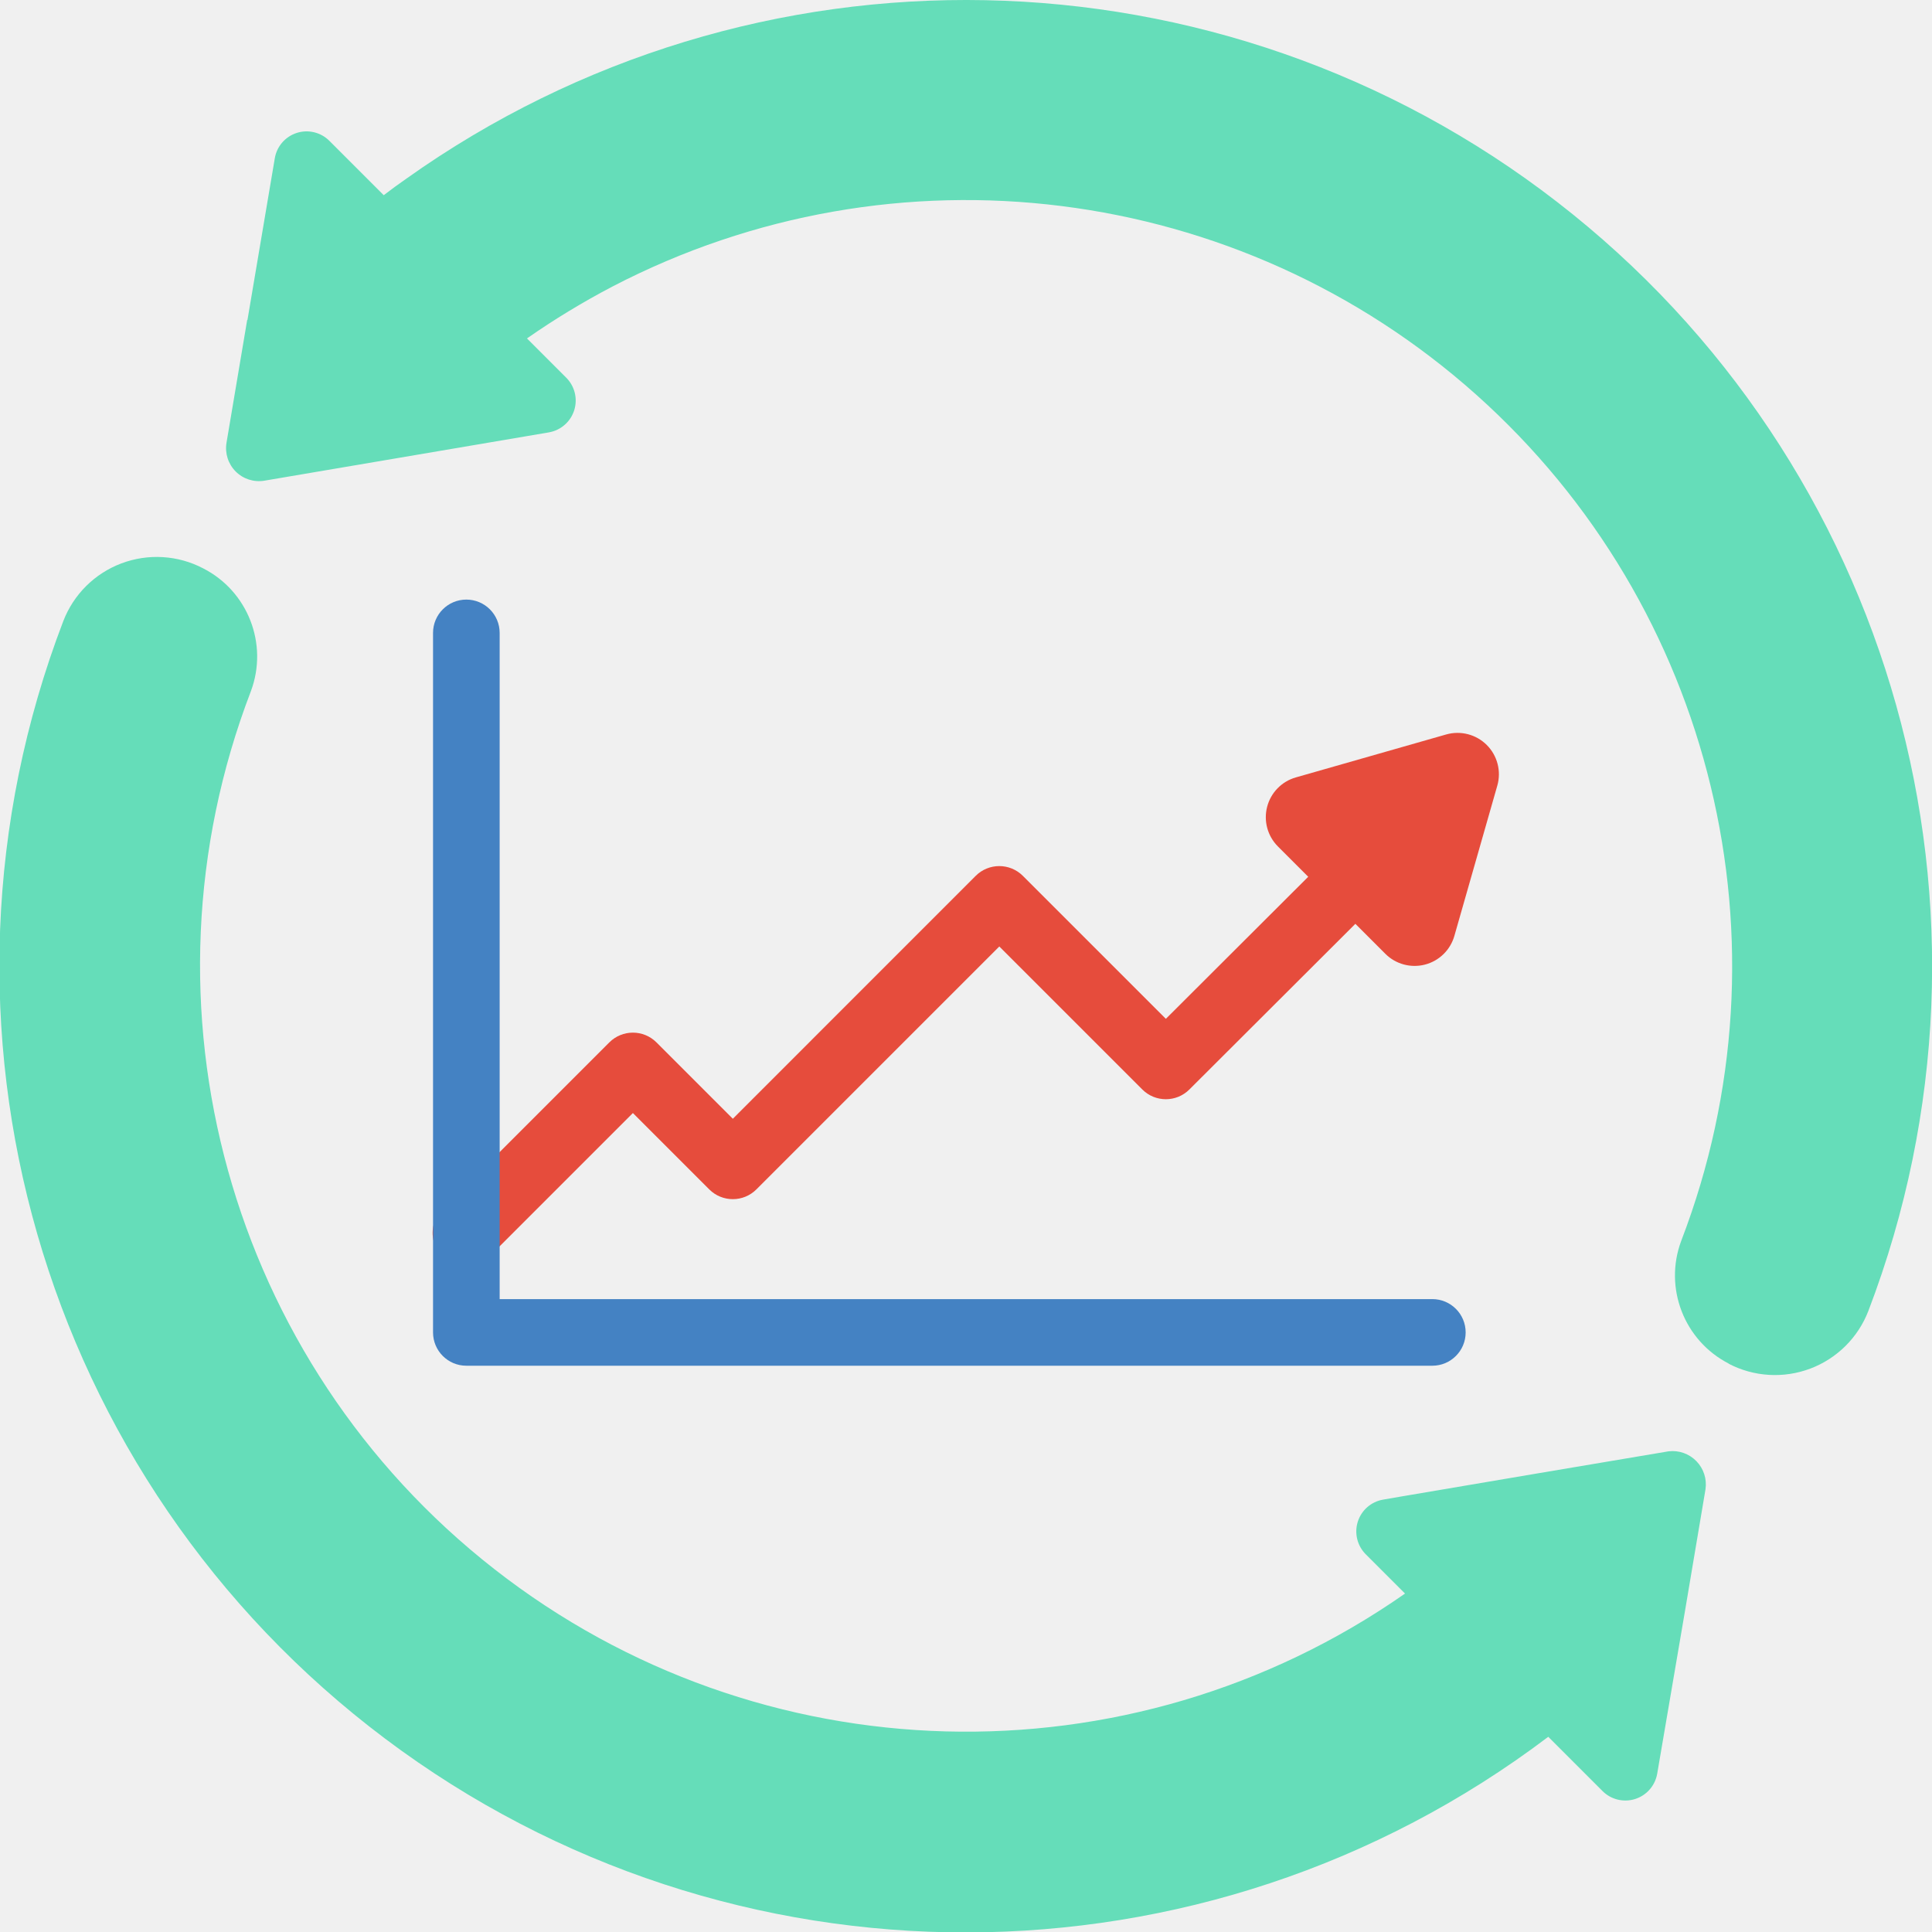
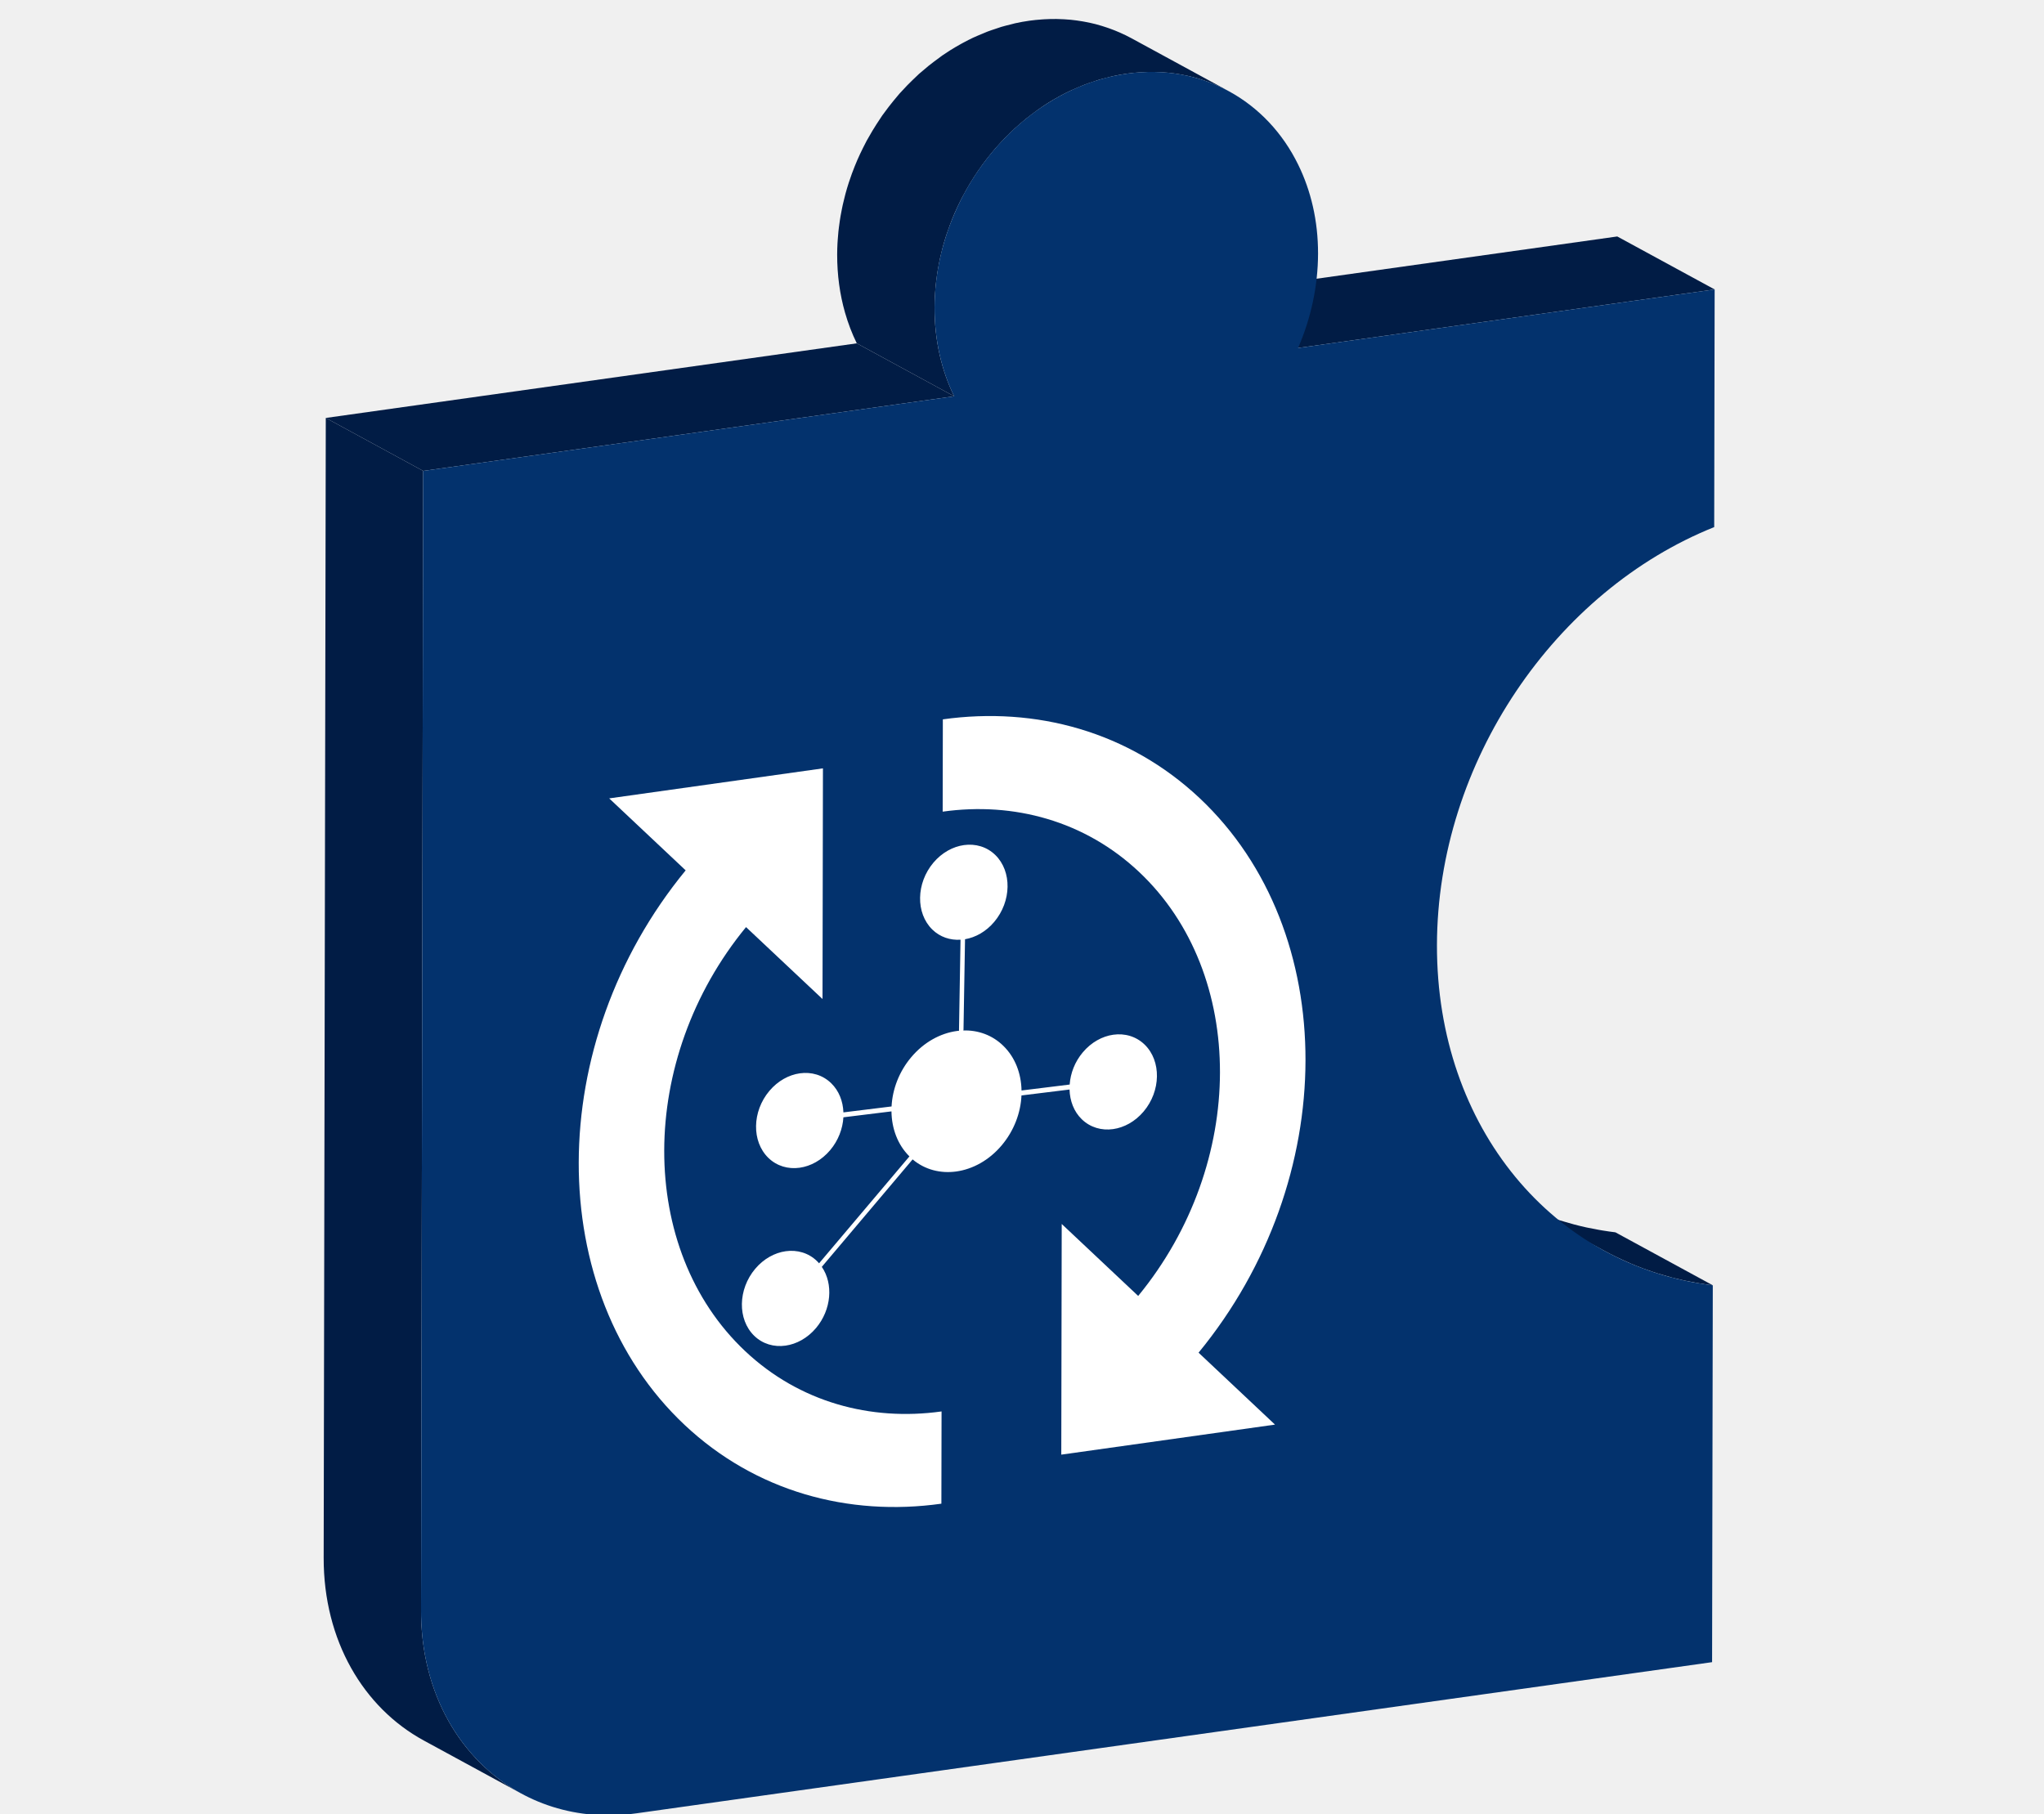
- <svg xmlns="http://www.w3.org/2000/svg" height="512" viewBox="0 0 58 58" width="512">
-   <g id="Page-1" fill="none" fill-rule="evenodd">
-     <g id="020---Refresh-Graph" fill-rule="nonzero" transform="translate(-1)">
-       <path id="Shape" d="m44.416 22.049-4.516 1.29c-.423.121-.75.457-.86.883-.11.426.013.878.324 1.189l.91.91-4.274 4.265-4.294-4.293c-.39-.39-1.024-.39-1.414 0l-7.292 7.293-2.293-2.293c-.39-.39-1.024-.39-1.414 0l-5 5c-.26.251-.364.623-.273.973.092.35.365.623.714.714.35.092.721-.013.973-.273l4.293-4.293 2.293 2.293c.39.39 1.024.39 1.414 0l7.293-7.293 4.293 4.293c.39.39 1.023.39 1.413 0l4.983-4.973.9.9c.311.311.764.434 1.189.324.426-.11.762-.438.883-.861l1.29-4.515c.123-.433.001-.899-.317-1.217-.319-.318-.785-.439-1.218-.316z" fill="#e64c3c" />
-       <path id="Shape" d="m7.1 17.063c-.759-.398-1.653-.452-2.455-.15-.802.302-1.437.933-1.745 1.733-4.626 12.087-.683 25.777 9.664 33.552 10.347 7.774 24.594 7.751 34.916-.058l1.62 1.62c.254.261.633.357.981.25.348-.108.606-.401.669-.76l.83-4.86.62-3.68c.046-.309-.055-.621-.273-.845-.218-.224-.528-.333-.837-.295l-3.86.65-4.13.7-.58.1c-.357.062-.649.317-.758.662-.109.345-.017.722.238.978l1.18 1.18c-8.285 5.789-19.378 5.491-27.34-.735-7.962-6.225-10.927-16.919-7.308-26.355.528-1.414-.088-3-1.432-3.687z" fill="#65ddb9" />
-       <path id="Shape" d="m52.9 40.937c-1.342-.689-1.956-2.274-1.428-3.687 3.425-8.922.976-19.033-6.152-25.399-7.128-6.366-17.451-7.66-25.93-3.251-.889.465-1.748.986-2.57 1.56l1.17 1.17c.261.254.357.633.25.981-.108.348-.401.606-.76.669l-4.71.8-3.83.65c-.316.054-.638-.049-.864-.275s-.329-.548-.276-.864l.62-3.681.01-.01.82-4.85c.06-.357.315-.65.659-.76.345-.11.722-.019.978.237l1.633 1.633c.22-.17.44-.33.67-.49 10.416-7.41 24.455-7.127 34.563.698 10.108 7.825 13.901 21.345 9.337 33.286-.308.8-.943 1.431-1.745 1.733-.802.302-1.695.248-2.455-.15z" fill="#65ddb9" />
-       <path id="Shape" d="m44 41h-29c-.552 0-1-.448-1-1v-21c0-.552.448-1 1-1s1 .448 1 1v20h28c.552 0 1 .448 1 1s-.448 1-1 1z" fill="#4482c3" />
+ <svg xmlns="http://www.w3.org/2000/svg" version="1.1" id="svg2" xml:space="preserve" width="664.223" height="589.389" viewBox="0 0 664.223 589.389">
+   <defs id="defs6">
+     <clipPath clipPathUnits="userSpaceOnUse" id="clipPath18">
+       <path d="M 0,442.042 H 498.167 V 0 H 0 Z" id="path16" />
+     </clipPath>
+     <clipPath clipPathUnits="userSpaceOnUse" id="clipPath50">
+       <path d="m 166.35,248.632 -0.275,-147.602 136.75,19.219 0.274,147.603 z" id="path48" />
+     </clipPath>
+   </defs>
+   <g id="g10" transform="matrix(1.333333,0,0,-1.333333,0,589.3893)">
+     <g id="g12" transform="matrix(1.29528,0,0,1.29528,-74.24213,-67.79968)">
+       <g id="g14" clip-path="url(#clipPath18)">
+         <g id="g20" transform="translate(363.9705,155.9116)">
+           <path d="M 0,0 C 0.844,-0.362 1.698,-0.703 2.562,-1.024 2.746,-1.093 2.936,-1.151 3.121,-1.217 3.803,-1.462 4.488,-1.702 5.182,-1.922 5.503,-2.023 5.831,-2.11 6.154,-2.206 6.721,-2.374 7.287,-2.543 7.86,-2.694 7.935,-2.713 8.008,-2.738 8.083,-2.757 8.756,-2.931 9.435,-3.09 10.118,-3.24 c 0.154,-0.034 0.31,-0.063 0.465,-0.095 0.649,-0.137 1.303,-0.263 1.961,-0.378 0.22,-0.038 0.44,-0.077 0.661,-0.112 0.803,-0.131 1.609,-0.251 2.424,-0.349 L -2.696,5.795 c -0.814,0.097 -1.621,0.217 -2.424,0.348 -0.22,0.036 -0.44,0.074 -0.66,0.113 -0.658,0.115 -1.312,0.24 -1.962,0.377 -0.154,0.033 -0.31,0.062 -0.464,0.095 -0.759,0.167 -1.511,0.351 -2.258,0.547 -0.574,0.15 -1.14,0.319 -1.706,0.487 -0.324,0.096 -0.651,0.183 -0.973,0.285 -0.692,0.219 -1.376,0.458 -2.056,0.703 -0.187,0.067 -0.378,0.125 -0.564,0.194 -0.864,0.321 -1.718,0.663 -2.561,1.024 -0.228,0.098 -0.449,0.207 -0.675,0.308 -0.611,0.271 -1.222,0.545 -1.822,0.838 -0.741,0.362 -1.475,0.736 -2.198,1.129 L -4.694,2.275 c 0.678,-0.369 1.365,-0.725 2.06,-1.066 0.046,-0.022 0.092,-0.041 0.138,-0.063 0.6,-0.293 1.21,-0.567 1.822,-0.839 C -0.448,0.207 -0.227,0.097 0,0" style="fill:#011c45;fill-opacity:1;fill-rule:nonzero;stroke:none" id="path22" />
+         </g>
+         <g id="g24" transform="translate(301.5653,328.1304)">
+           <path d="M 0,0 -18.325,9.968 60.057,20.984 78.382,11.016 Z" style="fill:#011c45;fill-opacity:1;fill-rule:nonzero;stroke:none" id="path26" />
+         </g>
+         <g id="g28" transform="translate(239.0896,357.8083)">
+           <path d="M 0,0 C 0.229,0.411 0.463,0.819 0.705,1.222 0.94,1.615 1.182,2.004 1.429,2.389 1.682,2.785 1.938,3.178 2.203,3.566 2.469,3.957 2.742,4.343 3.02,4.725 3.264,5.061 3.51,5.395 3.762,5.723 4.057,6.108 4.36,6.485 4.667,6.86 4.928,7.18 5.19,7.498 5.459,7.81 c 0.316,0.365 0.64,0.721 0.966,1.076 0.28,0.304 0.559,0.61 0.847,0.906 0.336,0.347 0.682,0.682 1.028,1.017 0.294,0.285 0.586,0.571 0.887,0.846 0.325,0.298 0.66,0.583 0.993,0.87 0.368,0.318 0.737,0.637 1.115,0.942 0.338,0.273 0.684,0.533 1.028,0.794 0.385,0.293 0.77,0.584 1.164,0.862 0.597,0.423 1.2,0.84 1.816,1.229 0.042,0.027 0.084,0.051 0.126,0.077 0.643,0.403 1.299,0.783 1.961,1.149 0.145,0.08 0.29,0.162 0.437,0.241 0.666,0.357 1.342,0.695 2.026,1.013 0.472,0.219 0.954,0.414 1.433,0.614 0.357,0.148 0.71,0.309 1.071,0.446 0.508,0.194 1.025,0.359 1.541,0.531 0.344,0.114 0.684,0.243 1.031,0.347 0.579,0.174 1.167,0.315 1.754,0.46 0.293,0.072 0.581,0.161 0.876,0.226 0.886,0.195 1.78,0.358 2.683,0.485 0.79,0.111 1.573,0.184 2.351,0.239 0.162,0.011 0.324,0.024 0.485,0.033 0.754,0.042 1.501,0.061 2.241,0.052 0.129,-0.001 0.256,-0.008 0.384,-0.011 0.686,-0.017 1.365,-0.054 2.038,-0.114 0.105,-0.009 0.21,-0.014 0.315,-0.025 0.724,-0.071 1.439,-0.172 2.146,-0.292 0.154,-0.027 0.307,-0.055 0.46,-0.083 0.711,-0.133 1.415,-0.282 2.107,-0.463 0.052,-0.013 0.103,-0.03 0.155,-0.044 0.654,-0.175 1.296,-0.375 1.931,-0.591 0.143,-0.048 0.286,-0.095 0.427,-0.146 0.656,-0.234 1.301,-0.489 1.935,-0.767 0.116,-0.051 0.23,-0.107 0.346,-0.159 0.645,-0.294 1.283,-0.602 1.904,-0.939 l -18.325,9.968 c -0.358,0.195 -0.72,0.382 -1.086,0.562 -0.269,0.133 -0.544,0.253 -0.817,0.377 -0.116,0.052 -0.23,0.108 -0.346,0.159 -0.634,0.278 -1.28,0.533 -1.935,0.767 -0.142,0.051 -0.285,0.098 -0.427,0.147 -0.635,0.216 -1.278,0.416 -1.931,0.59 -0.053,0.014 -0.104,0.031 -0.156,0.045 -0.019,0.005 -0.038,0.011 -0.057,0.016 -0.673,0.174 -1.358,0.317 -2.05,0.446 -0.152,0.029 -0.306,0.057 -0.46,0.083 -0.707,0.12 -1.421,0.221 -2.146,0.293 -0.104,0.01 -0.21,0.015 -0.314,0.025 -0.673,0.059 -1.352,0.097 -2.037,0.113 -0.129,0.003 -0.257,0.01 -0.386,0.012 -0.74,0.009 -1.487,-0.01 -2.24,-0.053 C 14.592,32.172 14.43,32.16 14.268,32.148 13.49,32.093 12.708,32.02 11.917,31.909 11.015,31.783 10.12,31.619 9.234,31.424 8.94,31.359 8.653,31.271 8.362,31.199 7.773,31.054 7.184,30.913 6.604,30.738 6.257,30.634 5.917,30.506 5.573,30.391 5.058,30.22 4.541,30.055 4.033,29.861 3.669,29.722 3.314,29.561 2.955,29.411 2.478,29.212 1.999,29.019 1.529,28.801 1.47,28.773 1.408,28.752 1.35,28.724 0.726,28.43 0.112,28.114 -0.497,27.787 -0.645,27.708 -0.79,27.627 -0.936,27.546 -1.599,27.18 -2.254,26.799 -2.897,26.396 -2.938,26.37 -2.98,26.347 -3.021,26.321 c -0.49,-0.309 -0.974,-0.628 -1.452,-0.959 -0.124,-0.086 -0.241,-0.183 -0.365,-0.27 -0.393,-0.279 -0.778,-0.57 -1.163,-0.862 -0.345,-0.262 -0.69,-0.522 -1.029,-0.795 -0.378,-0.305 -0.746,-0.624 -1.116,-0.942 -0.233,-0.202 -0.476,-0.39 -0.705,-0.596 -0.098,-0.088 -0.189,-0.184 -0.286,-0.273 -0.301,-0.276 -0.594,-0.563 -0.889,-0.848 -0.346,-0.334 -0.69,-0.669 -1.026,-1.015 -0.288,-0.297 -0.568,-0.602 -0.848,-0.907 -0.208,-0.226 -0.425,-0.442 -0.628,-0.672 -0.116,-0.131 -0.223,-0.271 -0.337,-0.404 -0.27,-0.312 -0.532,-0.631 -0.794,-0.951 -0.305,-0.374 -0.608,-0.75 -0.903,-1.134 -0.252,-0.33 -0.499,-0.664 -0.744,-1.001 -0.153,-0.211 -0.316,-0.413 -0.466,-0.627 -0.122,-0.173 -0.23,-0.356 -0.35,-0.531 -0.264,-0.388 -0.521,-0.78 -0.774,-1.177 -0.247,-0.385 -0.488,-0.772 -0.723,-1.165 -0.242,-0.405 -0.477,-0.813 -0.707,-1.225 -0.124,-0.223 -0.26,-0.437 -0.381,-0.662 -0.13,-0.242 -0.25,-0.49 -0.376,-0.735 -0.107,-0.21 -0.216,-0.419 -0.321,-0.631 -0.37,-0.743 -0.727,-1.494 -1.057,-2.258 -0.332,-0.765 -0.639,-1.541 -0.931,-2.324 -0.023,-0.061 -0.049,-0.119 -0.072,-0.18 -0.174,-0.474 -0.334,-0.953 -0.494,-1.433 -0.038,-0.117 -0.082,-0.232 -0.12,-0.35 -0.217,-0.672 -0.417,-1.351 -0.603,-2.034 -0.054,-0.197 -0.1,-0.397 -0.151,-0.595 -0.126,-0.491 -0.249,-0.982 -0.359,-1.477 -0.057,-0.255 -0.107,-0.512 -0.16,-0.768 -0.091,-0.446 -0.177,-0.892 -0.254,-1.341 -0.047,-0.272 -0.091,-0.544 -0.133,-0.817 -0.069,-0.446 -0.129,-0.893 -0.184,-1.342 -0.033,-0.267 -0.066,-0.535 -0.094,-0.803 -0.05,-0.485 -0.088,-0.971 -0.122,-1.459 -0.016,-0.23 -0.037,-0.459 -0.049,-0.689 -0.038,-0.717 -0.062,-1.436 -0.063,-2.156 -0.007,-3.858 0.505,-7.522 1.473,-10.916 0.581,-2.036 1.325,-3.975 2.22,-5.801 l 18.325,-9.968 c -2.386,4.868 -3.705,10.543 -3.694,16.716 0.002,0.721 0.026,1.44 0.064,2.156 0.012,0.231 0.033,0.46 0.049,0.69 0.034,0.487 0.071,0.974 0.122,1.458 0.027,0.269 0.061,0.536 0.093,0.804 0.055,0.448 0.116,0.896 0.184,1.341 0.042,0.273 0.086,0.546 0.133,0.818 0.077,0.448 0.164,0.894 0.255,1.339 0.052,0.257 0.103,0.515 0.16,0.771 0.11,0.495 0.232,0.987 0.359,1.478 0.051,0.197 0.096,0.395 0.15,0.591 0.186,0.684 0.387,1.364 0.604,2.037 0.037,0.115 0.08,0.227 0.117,0.341 0.18,0.544 0.369,1.084 0.569,1.62 0.292,0.783 0.599,1.56 0.931,2.324 0.33,0.765 0.687,1.516 1.057,2.26 0.104,0.211 0.213,0.419 0.32,0.628 0.243,0.472 0.5,0.937 0.759,1.4" style="fill:#011c45;fill-opacity:1;fill-rule:nonzero;stroke:none" id="path30" />
+         </g>
+         <g id="g32" transform="translate(136.5447,90.4985)">
+           <path d="m 0,0 0.398,214.496 -18.324,9.968 -0.399,-214.496 c -0.029,-15.591 7.492,-28.221 18.841,-34.395 l 18.325,-9.968 C 7.491,-28.221 -0.029,-15.591 0,0" style="fill:#011c45;fill-opacity:1;fill-rule:nonzero;stroke:none" id="path34" />
+         </g>
+         <g id="g36" transform="translate(136.9431,304.9943)">
+           <path d="M 0,0 -18.325,9.968 81.589,24.01 99.914,14.042 Z" style="fill:#011c45;fill-opacity:1;fill-rule:nonzero;stroke:none" id="path38" />
+         </g>
+         <g id="g40" transform="translate(269.3315,379.7493)">
+           <path d="m 0,0 c 14.154,1.989 26.41,-5.131 32.266,-17.144 2.385,-4.868 3.736,-10.538 3.725,-16.711 -0.012,-6.174 -1.353,-12.222 -3.757,-17.764 l 78.382,11.016 -0.083,-44.725 c -29.83,-11.946 -52.104,-44.136 -52.168,-78.668 -0.065,-34.531 22.102,-60.45 51.903,-64.015 l -0.132,-70.922 -202.383,-28.443 c -22.43,-3.153 -40.585,13.917 -40.54,38.125 l 0.399,214.496 99.913,14.042 c -2.385,4.868 -3.704,10.543 -3.692,16.716 0.011,6.174 1.384,12.227 3.789,17.768 C -26.475,-12.563 -14.163,-1.99 0,0" style="fill:#03326d;fill-opacity:1;fill-rule:nonzero;stroke:none" id="path42" />
+         </g>
+       </g>
+     </g>
+     <g id="g44" transform="matrix(1.29528,0,0,1.29528,-74.24213,-67.79968)">
+       <g id="g46" clip-path="url(#clipPath50)">
+         <g id="g52" transform="translate(234.7242,258.2419)">
+           <path d="m 0,0 -0.032,-17.37 c 13.385,1.882 26.752,-1.746 36.937,-11.326 20.378,-19.169 20.311,-54.902 -0.148,-79.81 l -14.39,13.544 -0.081,-43.411 40.213,5.652 -14.382,13.537 c 26.752,32.569 26.839,79.291 0.194,104.365 C 34.984,-2.292 17.503,2.451 0,0" style="fill:#ffffff;fill-opacity:1;fill-rule:nonzero;stroke:none" id="path54" />
+         </g>
+         <g id="g56" transform="translate(212.1636,249.0206)">
+           <path d="m 0,0 -40.22,-5.653 14.39,-13.544 c -26.753,-32.569 -26.839,-79.292 -0.194,-104.365 13.326,-12.527 30.808,-17.279 48.31,-14.819 l 0.033,17.361 c -13.378,-1.872 -26.753,1.754 -36.938,11.335 -20.385,19.176 -20.319,54.901 0.148,79.81 l 14.39,-13.536 z" style="fill:#ffffff;fill-opacity:1;fill-rule:nonzero;stroke:none" id="path58" />
+         </g>
+         <g id="g60" transform="translate(238.6892,234.5797)">
+           <path d="m 0,0 c -2.065,-0.29 -4.133,-1.411 -5.737,-3.304 -3.267,-3.874 -3.357,-9.513 -0.208,-12.589 1.456,-1.42 3.36,-2.034 5.307,-1.916 l -0.288,-17.034 0.016,-0.093 c -0.155,-0.015 -0.309,-0.034 -0.463,-0.056 -3.075,-0.432 -6.147,-2.095 -8.524,-4.906 -2.312,-2.737 -3.551,-6.057 -3.717,-9.287 l -9.06,-1.118 c -0.076,2.09 -0.833,4.058 -2.288,5.478 -1.608,1.575 -3.757,2.177 -5.909,1.874 -2.064,-0.29 -4.131,-1.411 -5.729,-3.302 -3.267,-3.873 -3.358,-9.513 -0.208,-12.597 1.607,-1.569 3.754,-2.169 5.905,-1.867 2.066,0.29 4.134,1.411 5.733,3.304 1.534,1.814 2.362,4.031 2.494,6.185 l 9.044,1.115 c 0.042,-3.218 1.158,-6.277 3.38,-8.471 l -16.999,-20.117 c -0.128,0.129 -0.24,0.269 -0.376,0.397 -1.608,1.574 -3.757,2.176 -5.909,1.874 -2.064,-0.29 -4.131,-1.411 -5.73,-3.303 -3.266,-3.873 -3.357,-9.513 -0.207,-12.597 1.607,-1.569 3.754,-2.169 5.906,-1.866 2.064,0.29 4.133,1.411 5.733,3.303 2.921,3.462 3.291,8.329 1.094,11.52 l 17.088,20.225 c 2.319,-1.957 5.277,-2.689 8.238,-2.273 3.071,0.432 6.146,2.098 8.52,4.914 2.335,2.765 3.575,6.129 3.725,9.392 L 19.875,-46 c 0.06,-2.127 0.809,-4.139 2.288,-5.582 1.611,-1.569 3.758,-2.169 5.909,-1.866 2.065,0.29 4.134,1.411 5.737,3.304 3.267,3.865 3.357,9.513 0.208,12.588 -1.612,1.57 -3.761,2.172 -5.912,1.87 -2.063,-0.29 -4.128,-1.411 -5.727,-3.307 -1.509,-1.785 -2.33,-3.949 -2.478,-6.07 l -9.059,-1.118 c -0.058,3.208 -1.206,6.244 -3.428,8.404 -2.071,2.034 -4.76,2.97 -7.523,2.893 l 0.033,0.143 0.287,17.025 c 1.979,0.339 3.951,1.437 5.484,3.252 C 8.969,-10.59 9.06,-4.95 5.91,-1.866 4.299,-0.298 2.152,0.302 0,0" style="fill:#ffffff;fill-opacity:1;fill-rule:nonzero;stroke:none" id="path62" />
+         </g>
+       </g>
    </g>
  </g>
</svg>
